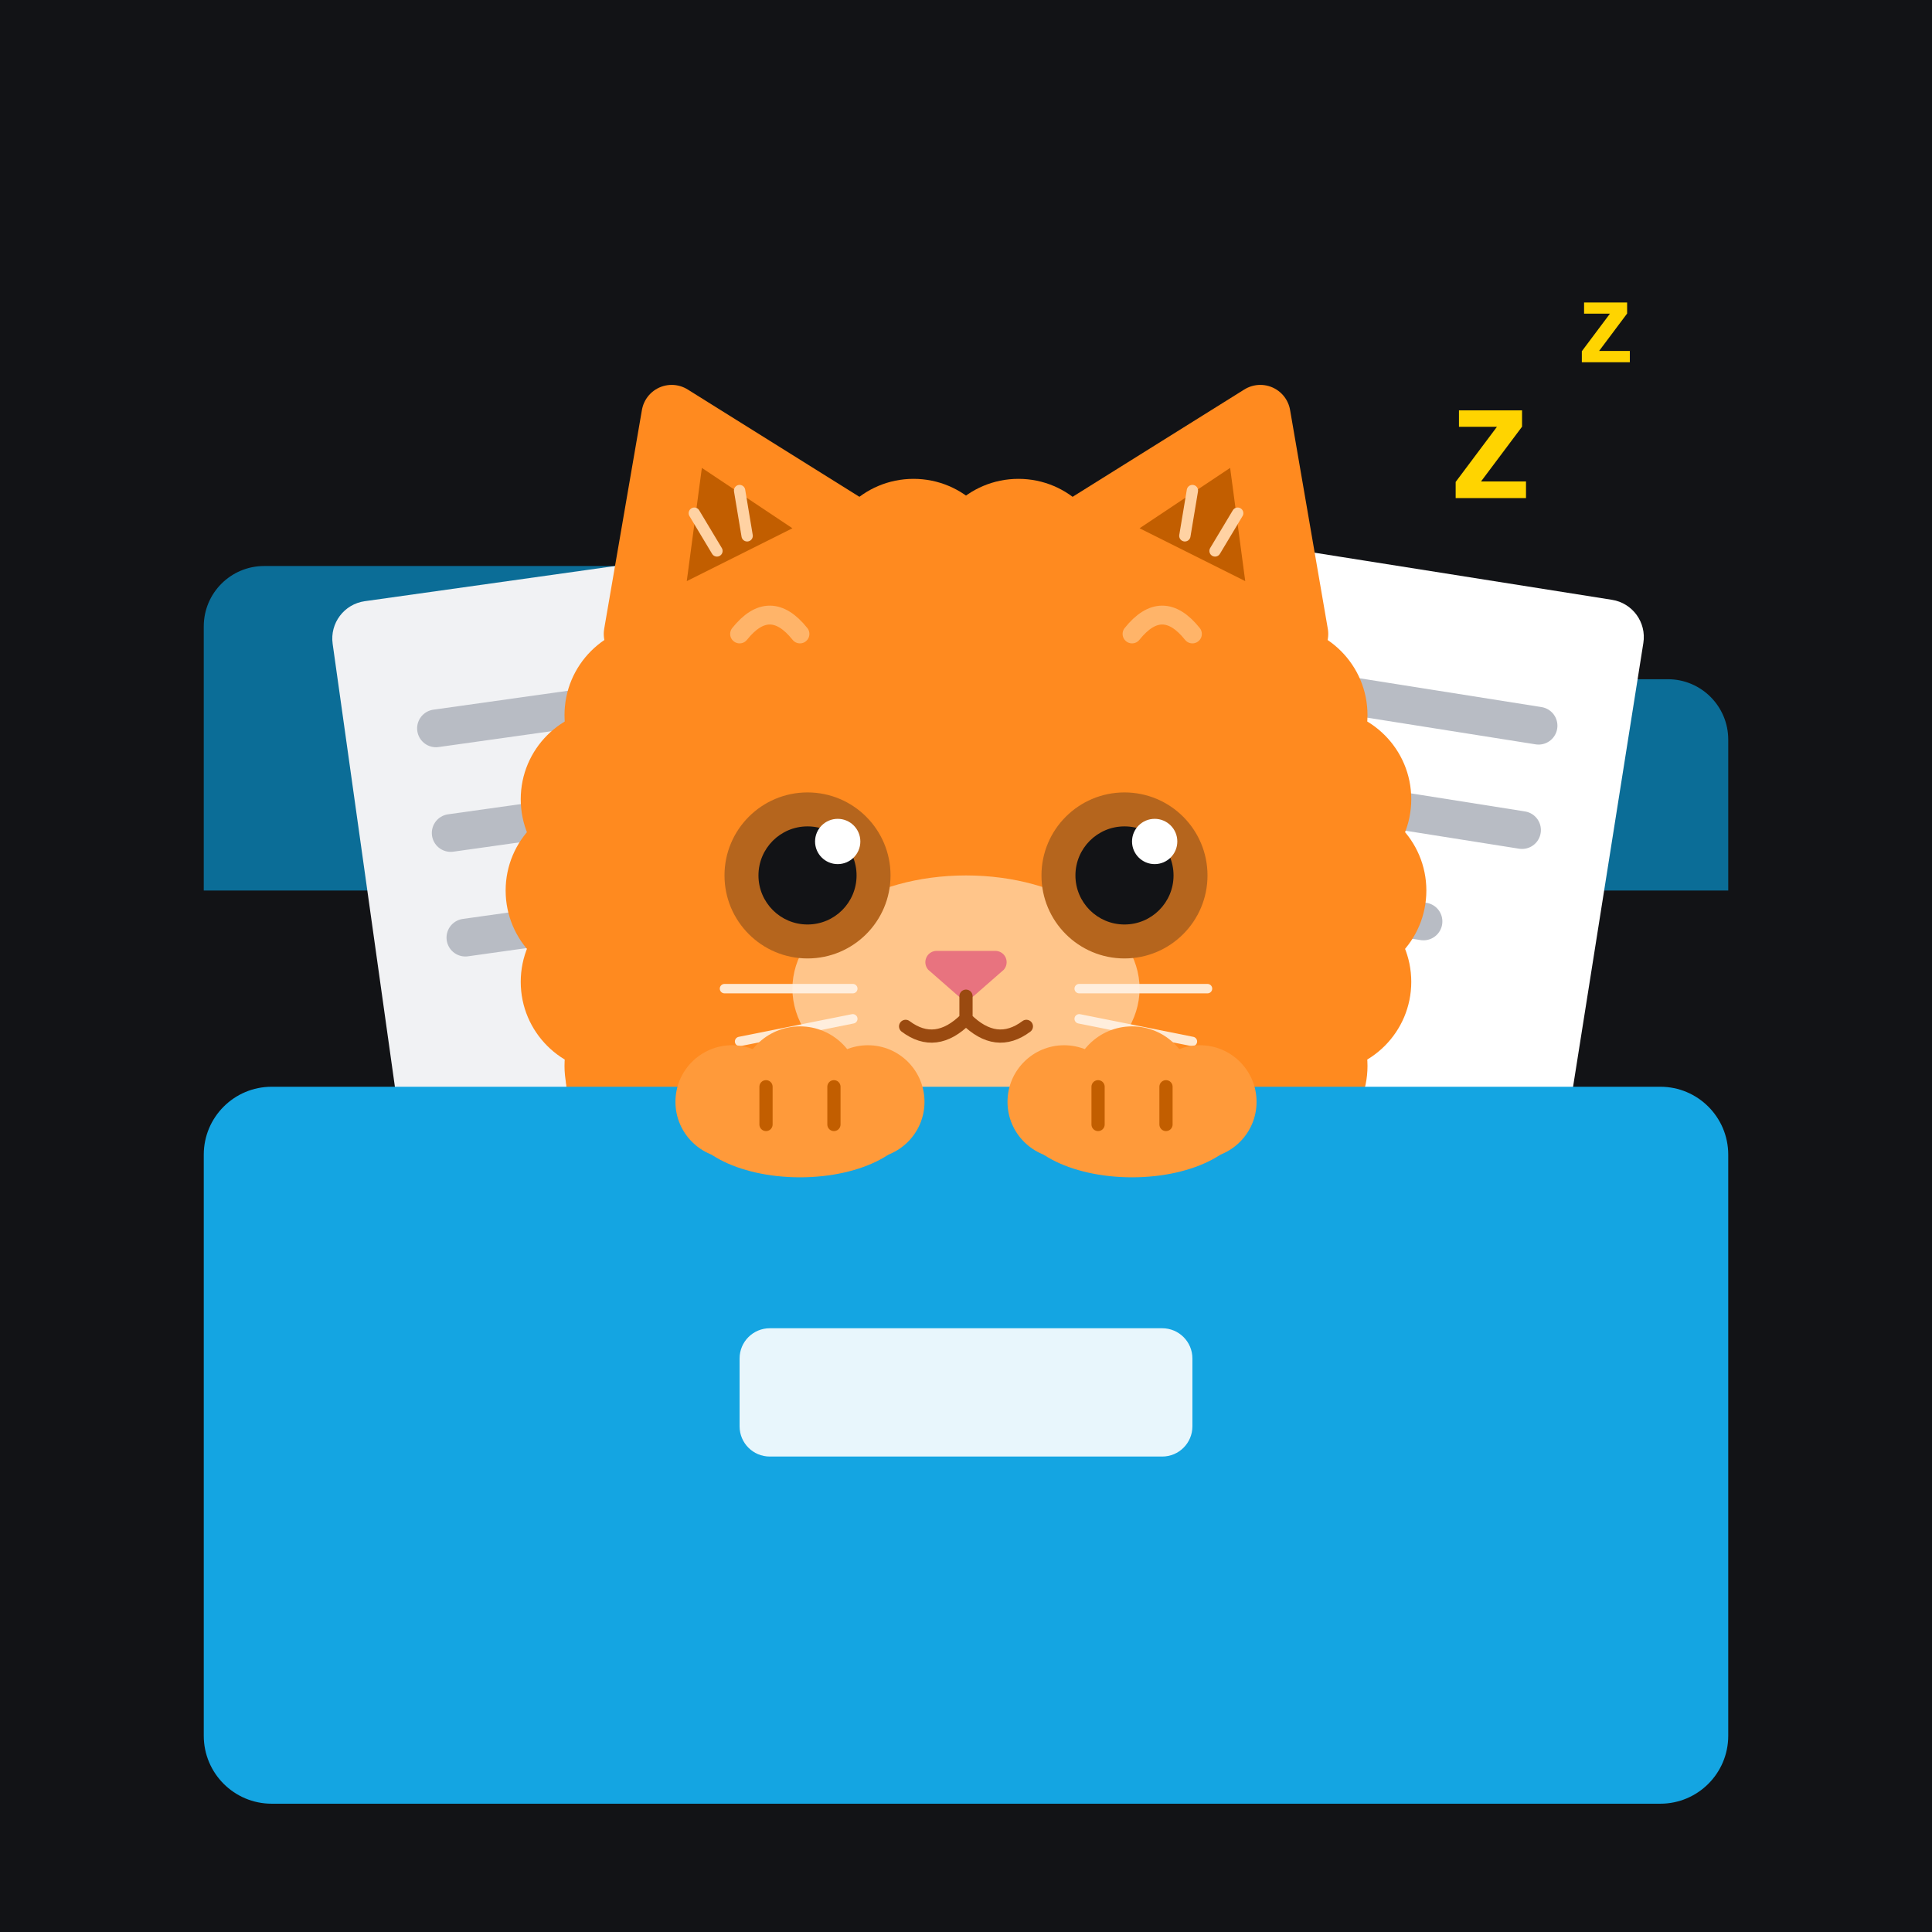
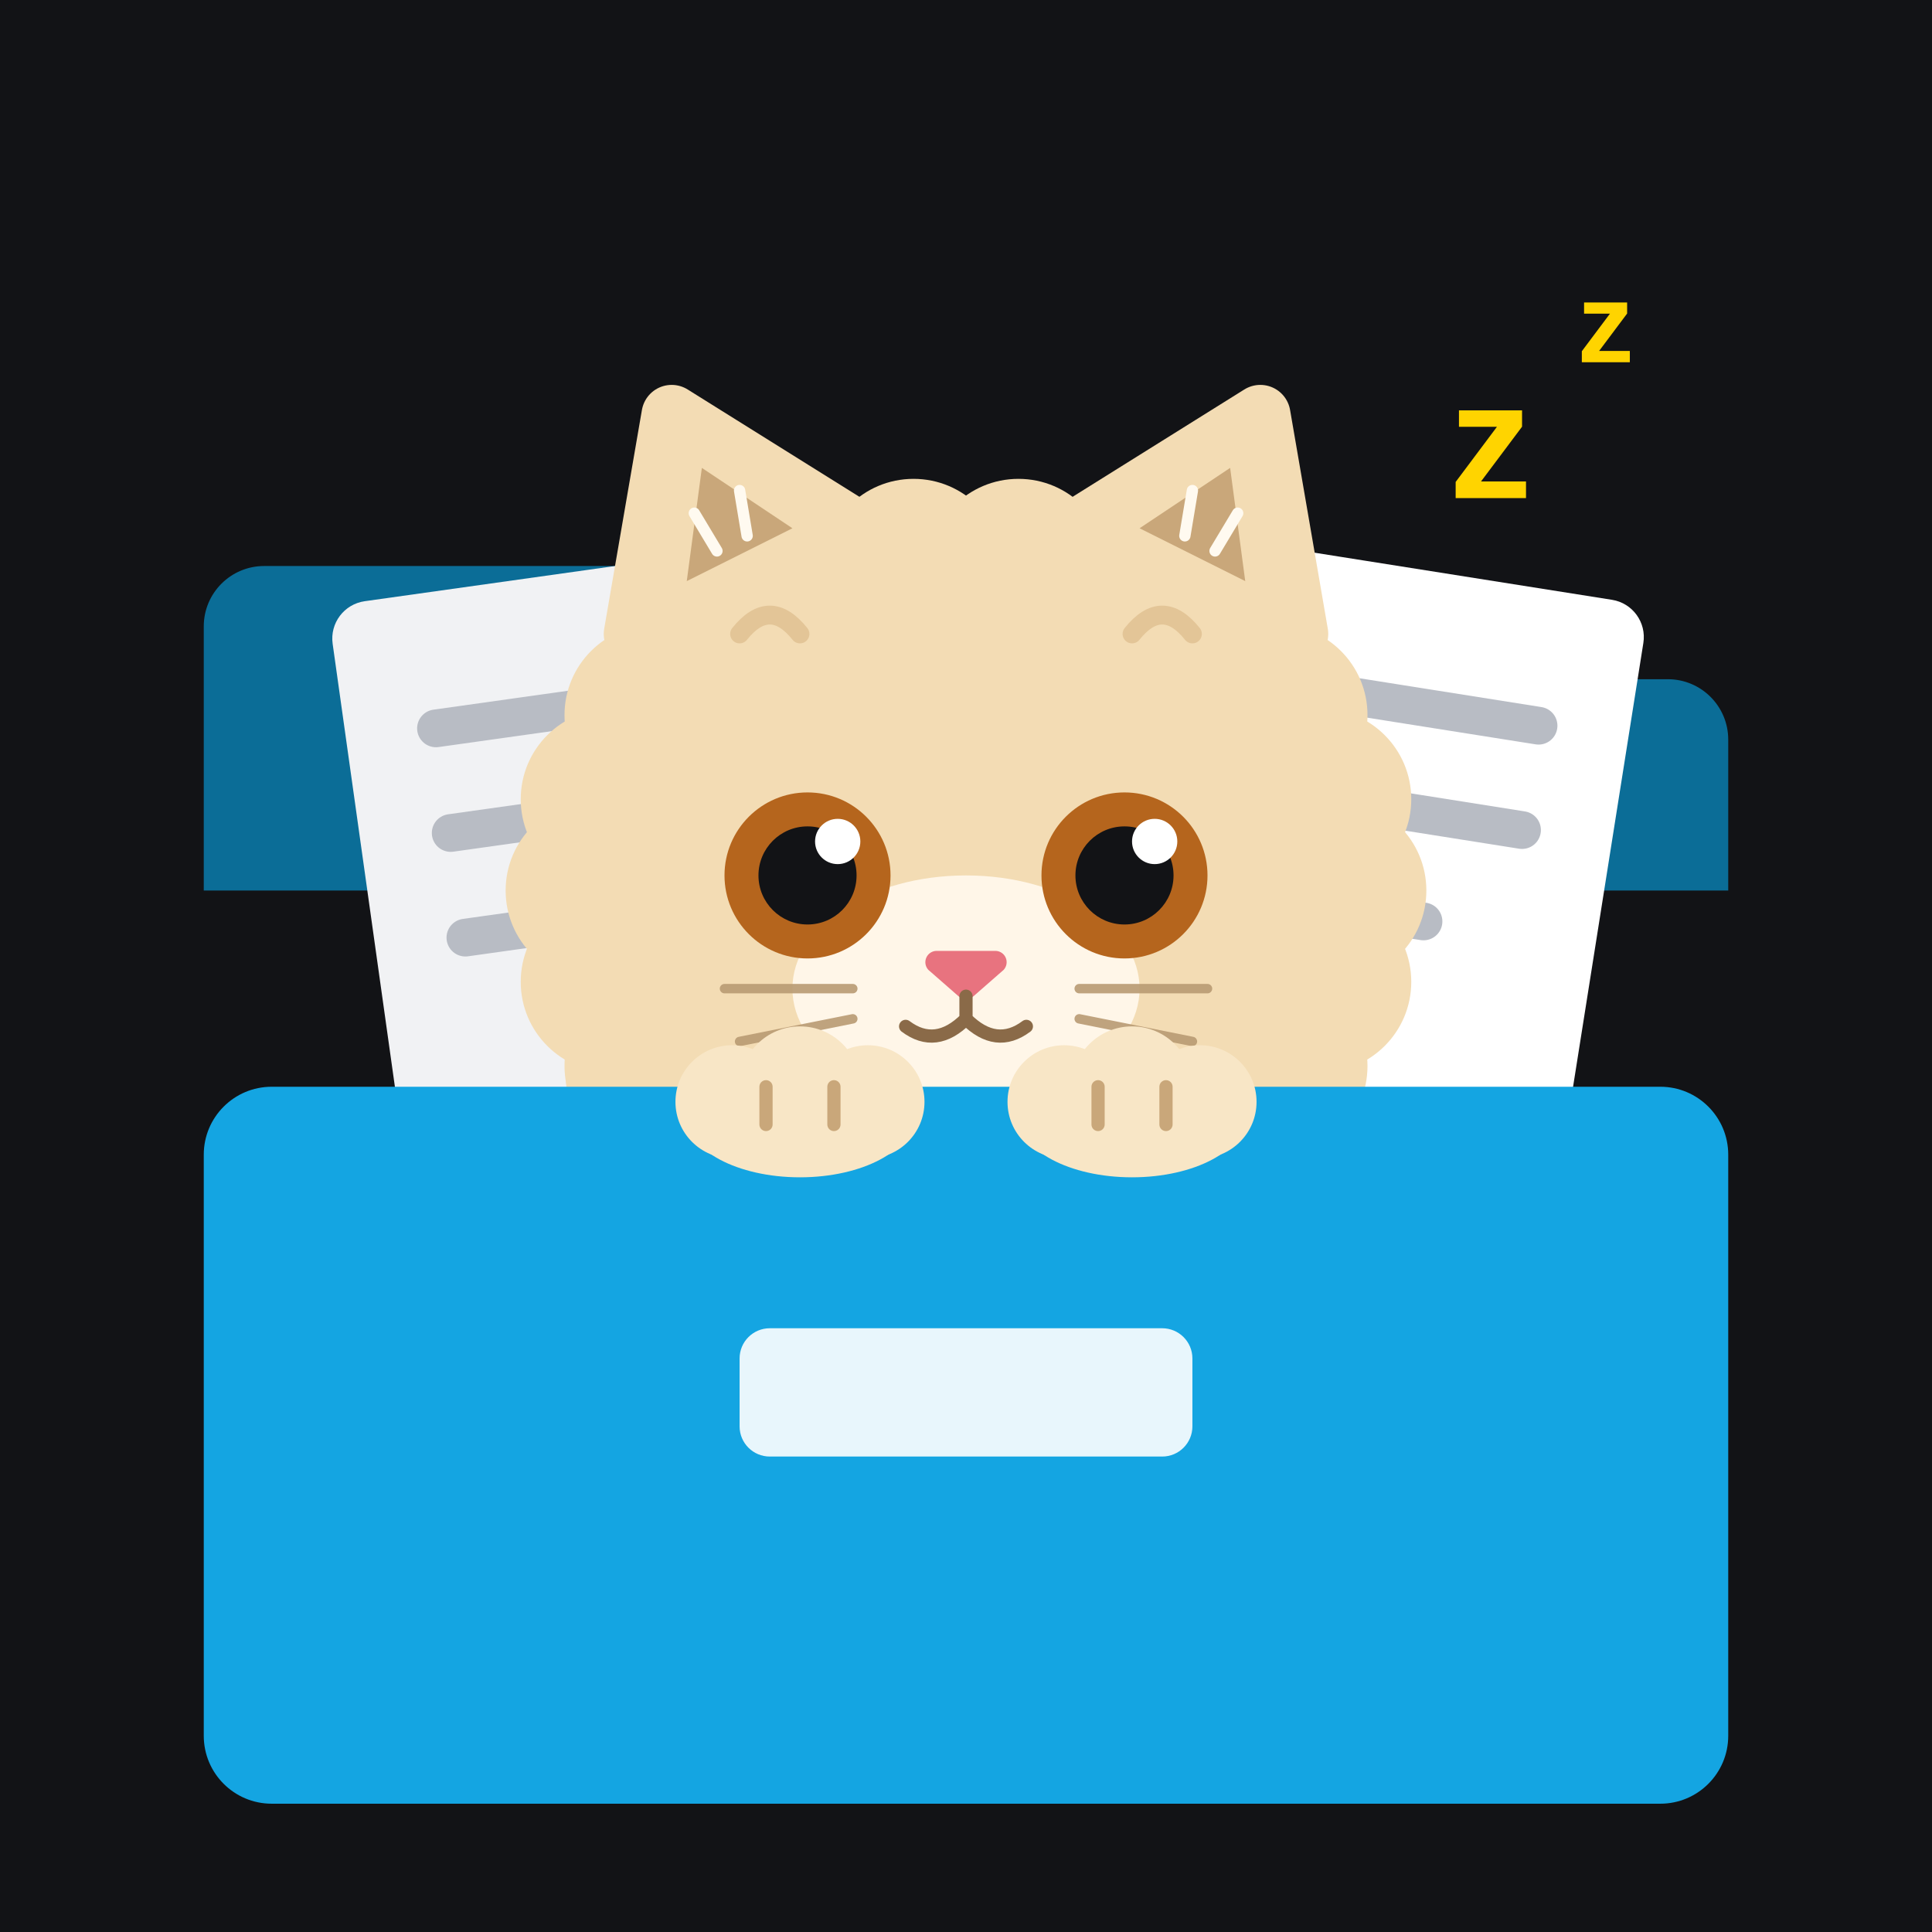
<svg xmlns="http://www.w3.org/2000/svg" viewBox="0 0 512 512">
  <rect width="512" height="512" fill="#121316" />
  <path d="M70 150 h130 l26 30 h216 a16 16 0 0 1 16 16 v40 h-404 v-70 a16 16 0 0 1 16-16z" fill="#0b6d97" />
  <g transform="rotate(-8 170 250)">
    <rect x="100" y="150" width="140" height="190" rx="10" fill="#f1f2f4" />
    <path d="M124 186h92M124 214h92M124 242h60" stroke="#b8bcc4" stroke-width="10" stroke-linecap="round" />
  </g>
  <g transform="rotate(9 350 250)">
    <rect x="282" y="148" width="140" height="190" rx="10" fill="#fff" />
    <path d="M306 184h92M306 212h92M306 240h70" stroke="#b8bcc4" stroke-width="10" stroke-linecap="round" />
  </g>
-   <g fill="#ff8a1f">
+   <g fill="#f3dcb4">
    <circle cx="354.0" cy="236.0" r="24" />
    <circle cx="350.0" cy="260.2" r="24" />
    <circle cx="338.4" cy="282.5" r="24" />
    <circle cx="320.2" cy="301.0" r="24" />
    <circle cx="296.7" cy="314.2" r="24" />
    <circle cx="269.9" cy="321.1" r="24" />
    <circle cx="242.1" cy="321.1" r="24" />
    <circle cx="215.3" cy="314.2" r="24" />
    <circle cx="191.8" cy="301.0" r="24" />
    <circle cx="173.6" cy="282.5" r="24" />
    <circle cx="162.0" cy="260.2" r="24" />
    <circle cx="158.0" cy="236.0" r="24" />
    <circle cx="162.0" cy="211.8" r="24" />
    <circle cx="173.6" cy="189.5" r="24" />
    <circle cx="191.8" cy="171.0" r="24" />
    <circle cx="215.3" cy="157.8" r="24" />
    <circle cx="242.1" cy="150.9" r="24" />
    <circle cx="269.9" cy="150.9" r="24" />
    <circle cx="296.7" cy="157.8" r="24" />
    <circle cx="320.2" cy="171.0" r="24" />
    <circle cx="338.4" cy="189.5" r="24" />
    <circle cx="350.0" cy="211.8" r="24" />
    <ellipse cx="256" cy="236" rx="100" ry="88" />
    <circle cx="170" cy="286" r="20" />
    <circle cx="194" cy="292" r="20" />
    <circle cx="218" cy="286" r="20" />
    <circle cx="242" cy="292" r="20" />
    <circle cx="266" cy="286" r="20" />
    <circle cx="290" cy="292" r="20" />
    <circle cx="314" cy="286" r="20" />
    <circle cx="338" cy="292" r="20" />
  </g>
-   <path d="M168 168 L178 110 L226 140 Z M344 168 L334 110 L286 140 Z" fill="#ff8a1f" stroke="#ff8a1f" stroke-width="16" stroke-linejoin="round" />
-   <path d="M182 154 L186 124 L210 140 Z M330 154 L326 124 L302 140 Z" fill="#c25e00" />
-   <path d="M190 146 l-6 -10 M198 142 l-2 -12 M322 146 l6 -10 M314 142 l2 -12" stroke="#ffd2a3" stroke-width="3" stroke-linecap="round" />
-   <path d="M196 168 q8 -10 16 0 M300 168 q8 -10 16 0" fill="none" stroke="#ffb469" stroke-width="5" stroke-linecap="round" />
-   <ellipse cx="256" cy="262" rx="46" ry="30" fill="#ffc58a" />
+   <path d="M168 168 L178 110 L226 140 Z M344 168 L334 110 L286 140 Z" fill="#f3dcb4" stroke="#f3dcb4" stroke-width="16" stroke-linejoin="round" />
+   <path d="M182 154 L186 124 L210 140 Z M330 154 L326 124 L302 140 Z" fill="#c9a77a" />
+   <path d="M190 146 l-6 -10 M198 142 l-2 -12 M322 146 l6 -10 M314 142 l2 -12" stroke="#fffaf0" stroke-width="3" stroke-linecap="round" />
+   <path d="M196 168 q8 -10 16 0 M300 168 q8 -10 16 0" fill="none" stroke="#e3c597" stroke-width="5" stroke-linecap="round" />
+   <ellipse cx="256" cy="262" rx="46" ry="30" fill="#fff6e8" />
  <circle cx="214" cy="232" r="22" fill="#b5651d" />
  <circle cx="298" cy="232" r="22" fill="#b5651d" />
  <circle cx="214" cy="232" r="13" fill="#121316" />
  <circle cx="298" cy="232" r="13" fill="#121316" />
  <circle cx="222" cy="223" r="6" fill="#fff" />
  <circle cx="306" cy="223" r="6" fill="#fff" />
  <path d="M248 252 h16 a3 3 0 0 1 2 5 l-8 7 a3 3 0 0 1 -4 0 l-8 -7 a3 3 0 0 1 2 -5z" fill="#e8737f" />
-   <path d="M256 264 v6 q-8 8 -16 2 M256 270 q8 8 16 2" fill="none" stroke="#9a4a10" stroke-width="3.5" stroke-linecap="round" />
-   <path d="M226 262 h-34 M226 270 l-30 6 M286 262 h34 M286 270 l30 6" stroke="#fff3e6" stroke-width="2.5" stroke-linecap="round" opacity=".9" />
+   <path d="M256 264 v6 q-8 8 -16 2 M256 270 q8 8 16 2" fill="none" stroke="#8a6a48" stroke-width="3.5" stroke-linecap="round" />
+   <path d="M226 262 h-34 M226 270 l-30 6 M286 262 h34 M286 270 l30 6" stroke="#b89a72" stroke-width="2.5" stroke-linecap="round" opacity=".9" />
  <rect x="54" y="288" width="404" height="190" rx="18" fill="#14a5e2" />
  <rect x="196" y="352" width="120" height="34" rx="8" fill="#fff" opacity=".9" />
-   <g fill="#ff9a3a">
+   <g fill="#f8e6c6">
    <circle cx="194" cy="292" r="15" />
    <circle cx="212" cy="288" r="16" />
    <circle cx="230" cy="292" r="15" />
    <ellipse cx="212" cy="296" rx="30" ry="16" />
  </g>
-   <path d="M203 288 v10 M221 288 v10" stroke="#c25e00" stroke-width="3.5" stroke-linecap="round" />
-   <g fill="#ff9a3a">
+   <path d="M203 288 v10 M221 288 v10" stroke="#c9a77a" stroke-width="3.5" stroke-linecap="round" />
+   <g fill="#f8e6c6">
    <circle cx="282" cy="292" r="15" />
    <circle cx="300" cy="288" r="16" />
    <circle cx="318" cy="292" r="15" />
    <ellipse cx="300" cy="296" rx="30" ry="16" />
  </g>
-   <path d="M291 288 v10 M309 288 v10" stroke="#c25e00" stroke-width="3.5" stroke-linecap="round" />
+   <path d="M291 288 v10 M309 288 v10" stroke="#c9a77a" stroke-width="3.5" stroke-linecap="round" />
  <text x="384" y="132" font-family="Arial, Helvetica, sans-serif" font-weight="700" font-size="44" fill="#ffd400">z</text>
  <text x="418" y="96" font-family="Arial, Helvetica, sans-serif" font-weight="700" font-size="30" fill="#ffd400">z</text>
</svg>
